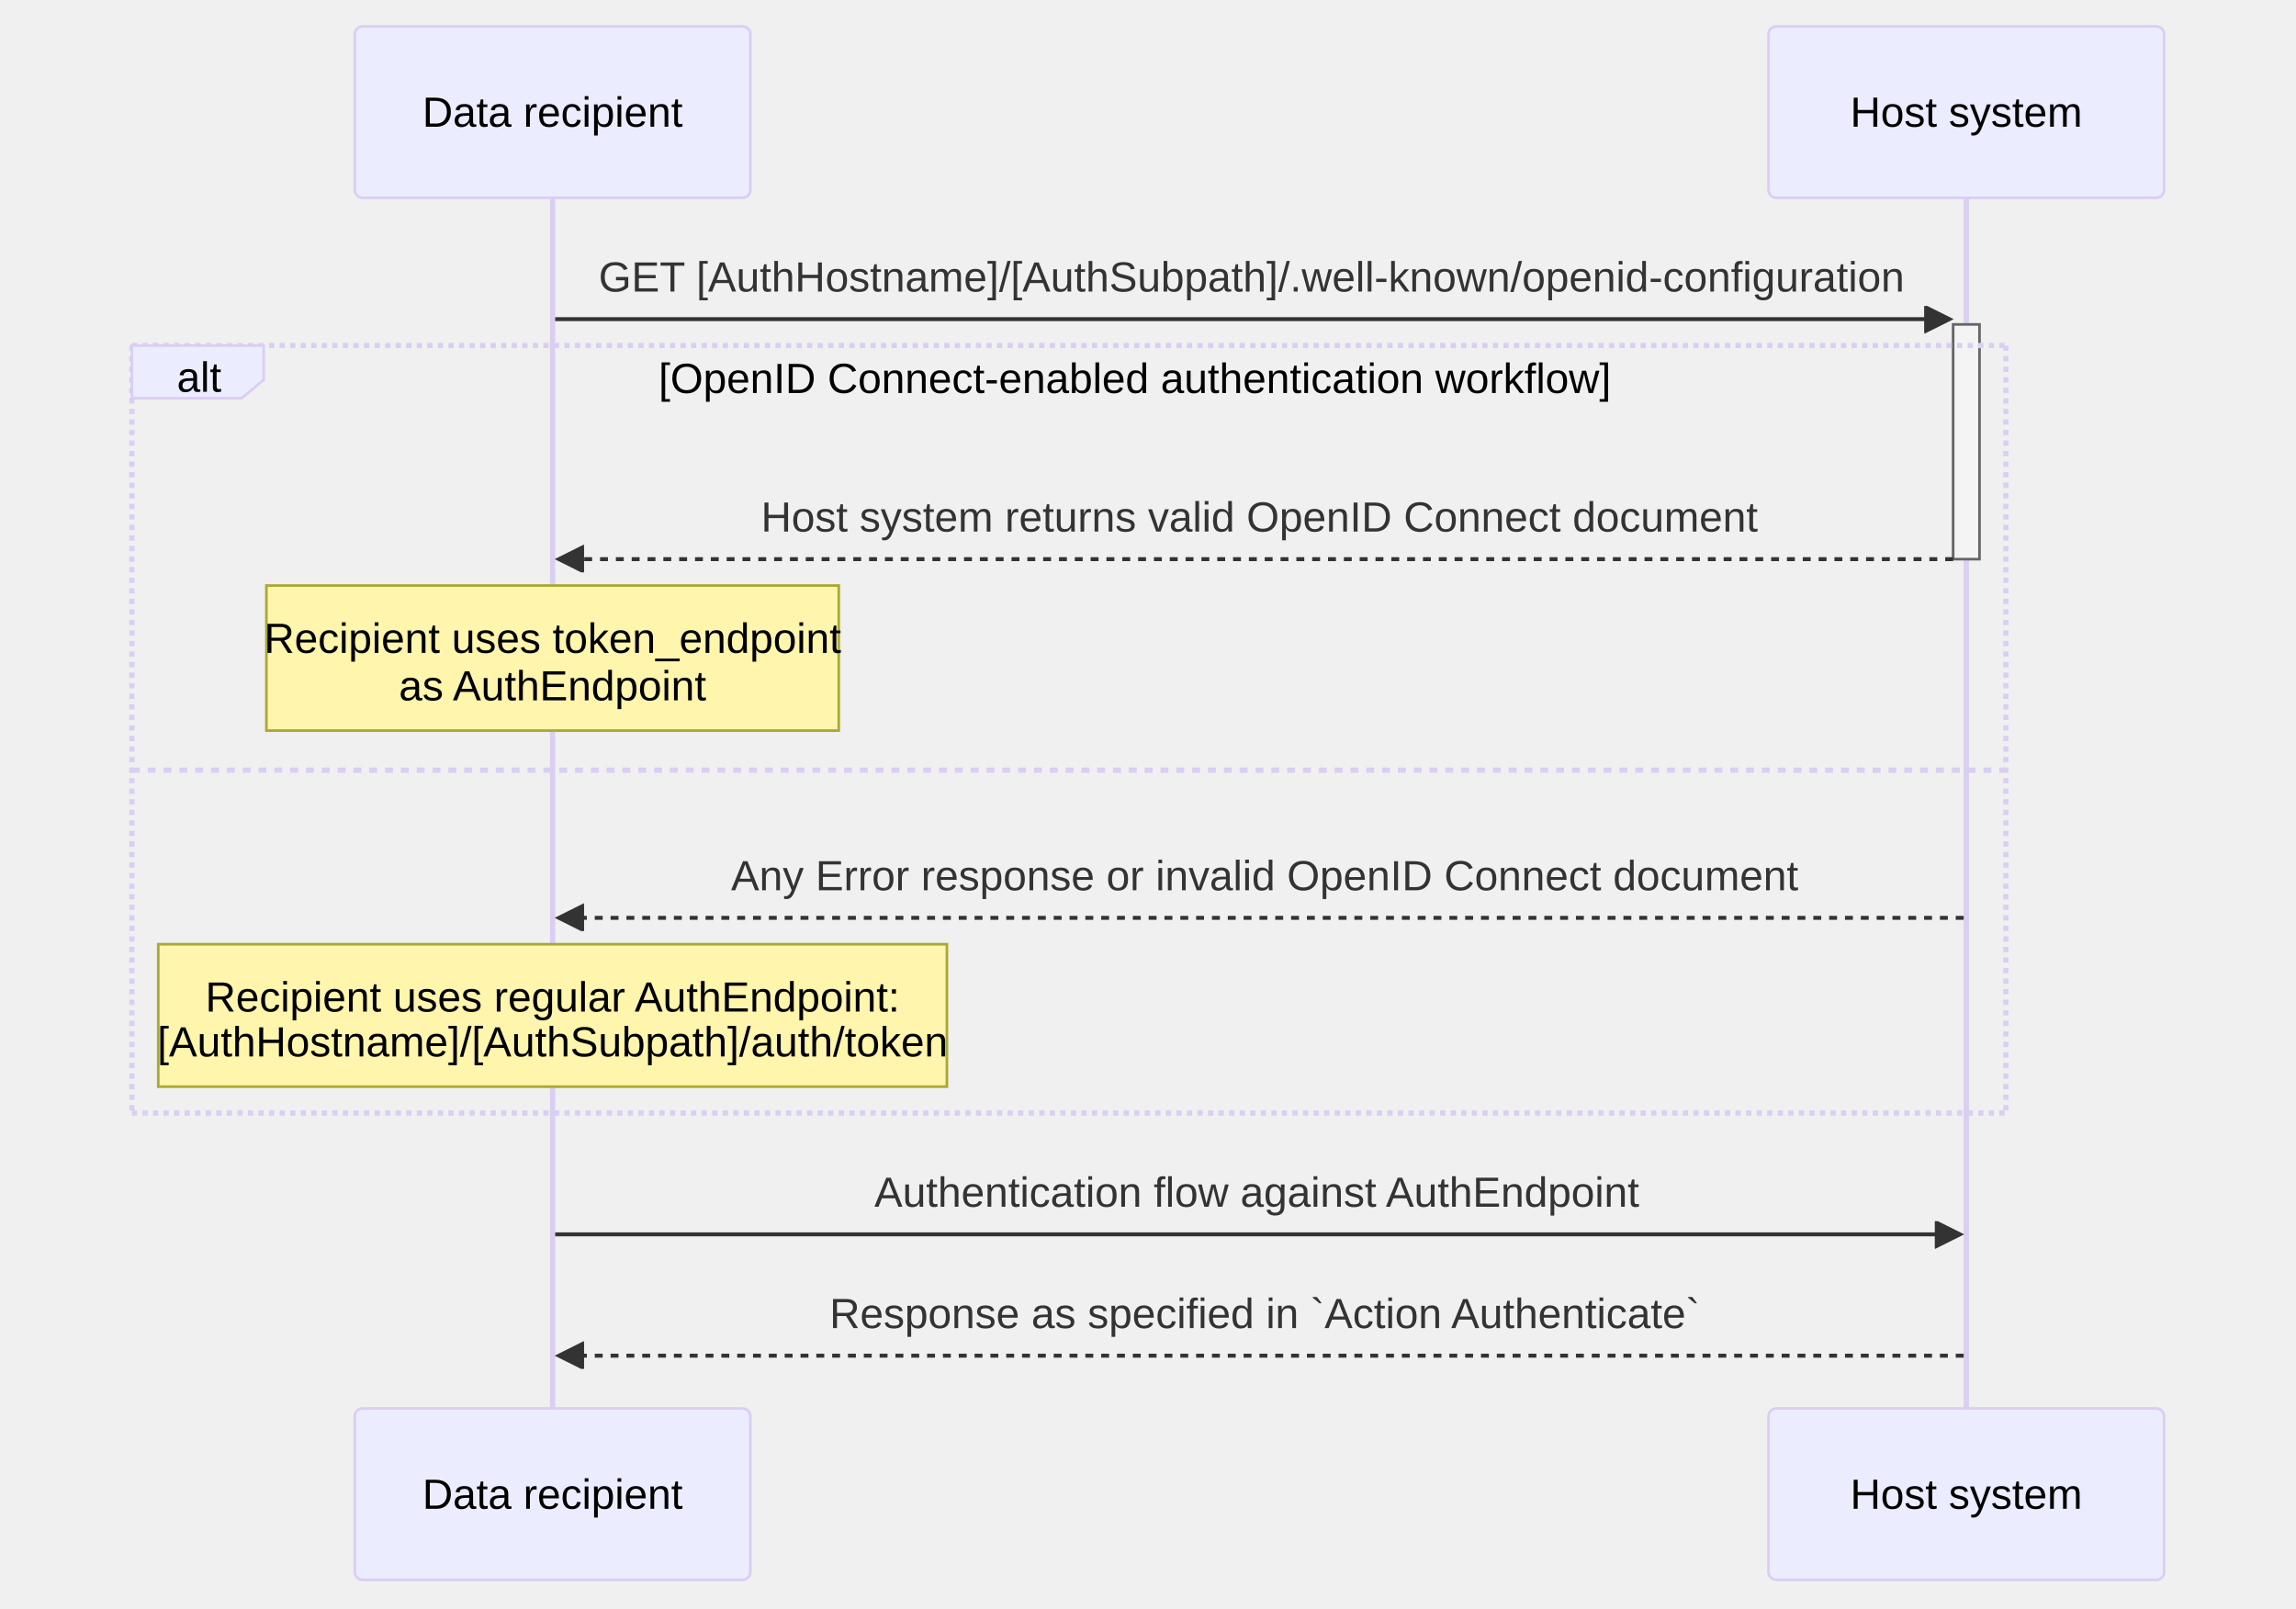
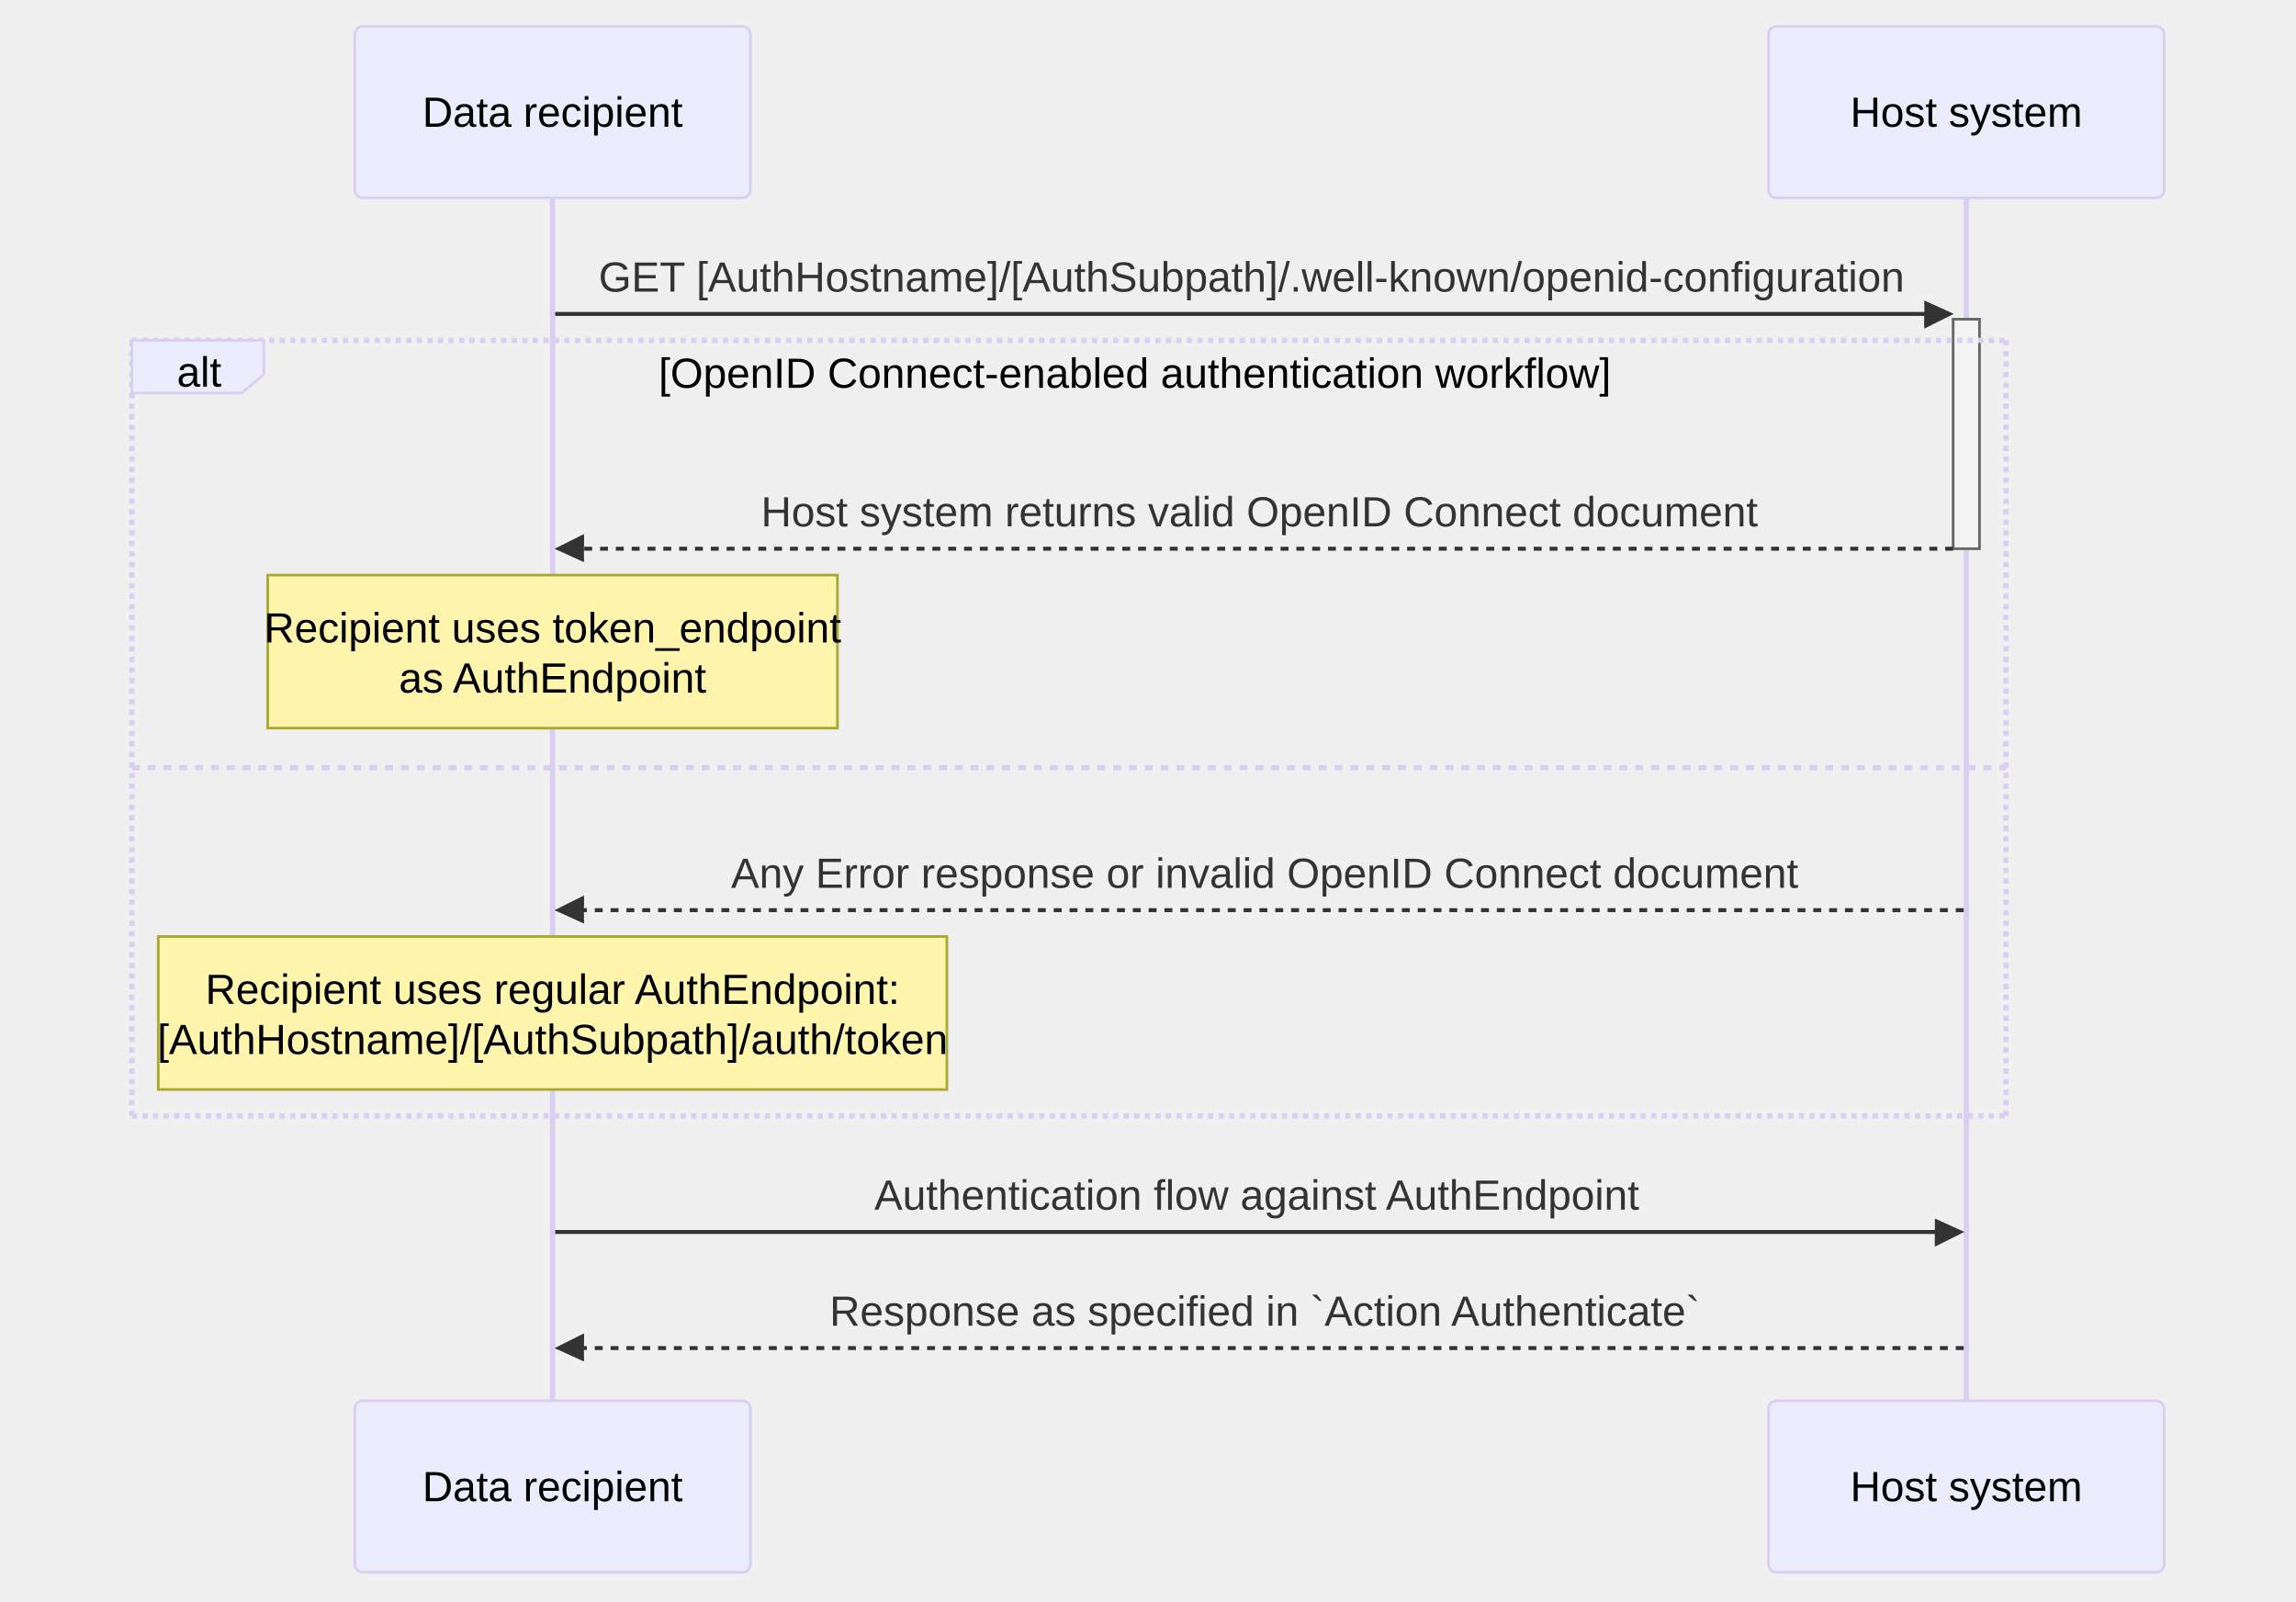
- <svg xmlns="http://www.w3.org/2000/svg" aria-roledescription="sequence" role="graphics-document document" viewBox="-134.5 -10 870.5 610" style="max-width: 870.5px; background-color: white;" width="100%" id="my-svg">
+ <svg xmlns="http://www.w3.org/2000/svg" aria-roledescription="sequence" role="graphics-document document" viewBox="-134.5 -10 870.5 607" style="max-width: 870.5px; background-color: white;" width="100%" id="my-svg">
  <g>
-     <rect class="actor" ry="3" rx="3" height="65" width="150" stroke="#666" fill="#eaeaea" y="524" x="536" />
-     <text style="text-anchor: middle; font-size: 16px; font-weight: 400;" class="actor" alignment-baseline="central" dominant-baseline="central" y="556.5" x="611">
+     <rect class="actor actor-bottom" ry="3" rx="3" name="Host system" height="65" width="150" stroke="#666" fill="#eaeaea" y="521" x="536" />
+     <text style="text-anchor: middle; font-size: 16px; font-weight: 400;" class="actor actor-box" alignment-baseline="central" dominant-baseline="central" y="553.5" x="611">
      <tspan dy="0" x="611">Host system</tspan>
    </text>
  </g>
  <g>
-     <rect class="actor" ry="3" rx="3" height="65" width="150" stroke="#666" fill="#eaeaea" y="524" x="0" />
-     <text style="text-anchor: middle; font-size: 16px; font-weight: 400;" class="actor" alignment-baseline="central" dominant-baseline="central" y="556.5" x="75">
+     <rect class="actor actor-bottom" ry="3" rx="3" name="Data recipient" height="65" width="150" stroke="#666" fill="#eaeaea" y="521" x="0" />
+     <text style="text-anchor: middle; font-size: 16px; font-weight: 400;" class="actor actor-box" alignment-baseline="central" dominant-baseline="central" y="553.5" x="75">
      <tspan dy="0" x="75">Data recipient</tspan>
    </text>
  </g>
  <g>
-     <line stroke="#999" stroke-width="0.5px" class="200" y2="524" x2="611" y1="5" x1="611" id="actor1" />
+     <line name="Host system" stroke="#999" stroke-width="0.5px" class="actor-line 200" y2="521" x2="611" y1="65" x1="611" id="actor1" />
    <g id="root-1">
-       <rect class="actor" ry="3" rx="3" height="65" width="150" stroke="#666" fill="#eaeaea" y="0" x="536" />
-       <text style="text-anchor: middle; font-size: 16px; font-weight: 400;" class="actor" alignment-baseline="central" dominant-baseline="central" y="32.5" x="611">
+       <rect class="actor actor-top" ry="3" rx="3" name="Host system" height="65" width="150" stroke="#666" fill="#eaeaea" y="0" x="536" />
+       <text style="text-anchor: middle; font-size: 16px; font-weight: 400;" class="actor actor-box" alignment-baseline="central" dominant-baseline="central" y="32.5" x="611">
        <tspan dy="0" x="611">Host system</tspan>
      </text>
    </g>
  </g>
  <g>
-     <line stroke="#999" stroke-width="0.5px" class="200" y2="524" x2="75" y1="5" x1="75" id="actor0" />
+     <line name="Data recipient" stroke="#999" stroke-width="0.5px" class="actor-line 200" y2="521" x2="75" y1="65" x1="75" id="actor0" />
    <g id="root-0">
-       <rect class="actor" ry="3" rx="3" height="65" width="150" stroke="#666" fill="#eaeaea" y="0" x="0" />
-       <text style="text-anchor: middle; font-size: 16px; font-weight: 400;" class="actor" alignment-baseline="central" dominant-baseline="central" y="32.5" x="75">
+       <rect class="actor actor-top" ry="3" rx="3" name="Data recipient" height="65" width="150" stroke="#666" fill="#eaeaea" y="0" x="0" />
+       <text style="text-anchor: middle; font-size: 16px; font-weight: 400;" class="actor actor-box" alignment-baseline="central" dominant-baseline="central" y="32.5" x="75">
        <tspan dy="0" x="75">Data recipient</tspan>
      </text>
    </g>
  </g>
-   <style>#my-svg{font-family:"trebuchet ms",verdana,arial,sans-serif;font-size:16px;fill:#333;}#my-svg .error-icon{fill:#552222;}#my-svg .error-text{fill:#552222;stroke:#552222;}#my-svg .edge-thickness-normal{stroke-width:2px;}#my-svg .edge-thickness-thick{stroke-width:3.5px;}#my-svg .edge-pattern-solid{stroke-dasharray:0;}#my-svg .edge-pattern-dashed{stroke-dasharray:3;}#my-svg .edge-pattern-dotted{stroke-dasharray:2;}#my-svg .marker{fill:#333333;stroke:#333333;}#my-svg .marker.cross{stroke:#333333;}#my-svg svg{font-family:"trebuchet ms",verdana,arial,sans-serif;font-size:16px;}#my-svg .actor{stroke:hsl(259.626, 59.777%, 87.902%);fill:#ECECFF;}#my-svg text.actor&gt;tspan{fill:black;stroke:none;}#my-svg .actor-line{stroke:grey;}#my-svg .messageLine0{stroke-width:1.5;stroke-dasharray:none;stroke:#333;}#my-svg .messageLine1{stroke-width:1.5;stroke-dasharray:2,2;stroke:#333;}#my-svg #arrowhead path{fill:#333;stroke:#333;}#my-svg .sequenceNumber{fill:white;}#my-svg #sequencenumber{fill:#333;}#my-svg #crosshead path{fill:#333;stroke:#333;}#my-svg .messageText{fill:#333;stroke:none;}#my-svg .labelBox{stroke:hsl(259.626, 59.777%, 87.902%);fill:#ECECFF;}#my-svg .labelText,#my-svg .labelText&gt;tspan{fill:black;stroke:none;}#my-svg .loopText,#my-svg .loopText&gt;tspan{fill:black;stroke:none;}#my-svg .loopLine{stroke-width:2px;stroke-dasharray:2,2;stroke:hsl(259.626, 59.777%, 87.902%);fill:hsl(259.626, 59.777%, 87.902%);}#my-svg .note{stroke:#aaaa33;fill:#fff5ad;}#my-svg .noteText,#my-svg .noteText&gt;tspan{fill:black;stroke:none;}#my-svg .activation0{fill:#f4f4f4;stroke:#666;}#my-svg .activation1{fill:#f4f4f4;stroke:#666;}#my-svg .activation2{fill:#f4f4f4;stroke:#666;}#my-svg .actorPopupMenu{position:absolute;}#my-svg .actorPopupMenuPanel{position:absolute;fill:#ECECFF;box-shadow:0px 8px 16px 0px rgba(0,0,0,0.2);filter:drop-shadow(3px 5px 2px rgb(0 0 0 / 0.4));}#my-svg .actor-man line{stroke:hsl(259.626, 59.777%, 87.902%);fill:#ECECFF;}#my-svg .actor-man circle,#my-svg line{stroke:hsl(259.626, 59.777%, 87.902%);fill:#ECECFF;stroke-width:2px;}#my-svg :root{--mermaid-font-family:"trebuchet ms",verdana,arial,sans-serif;}</style>
+   <style>#my-svg{font-family:"trebuchet ms",verdana,arial,sans-serif;font-size:16px;fill:#333;}#my-svg .error-icon{fill:#552222;}#my-svg .error-text{fill:#552222;stroke:#552222;}#my-svg .edge-thickness-normal{stroke-width:1px;}#my-svg .edge-thickness-thick{stroke-width:3.5px;}#my-svg .edge-pattern-solid{stroke-dasharray:0;}#my-svg .edge-thickness-invisible{stroke-width:0;fill:none;}#my-svg .edge-pattern-dashed{stroke-dasharray:3;}#my-svg .edge-pattern-dotted{stroke-dasharray:2;}#my-svg .marker{fill:#333333;stroke:#333333;}#my-svg .marker.cross{stroke:#333333;}#my-svg svg{font-family:"trebuchet ms",verdana,arial,sans-serif;font-size:16px;}#my-svg p{margin:0;}#my-svg .actor{stroke:hsl(259.626, 59.777%, 87.902%);fill:#ECECFF;}#my-svg text.actor&gt;tspan{fill:black;stroke:none;}#my-svg .actor-line{stroke:hsl(259.626, 59.777%, 87.902%);}#my-svg .messageLine0{stroke-width:1.5;stroke-dasharray:none;stroke:#333;}#my-svg .messageLine1{stroke-width:1.5;stroke-dasharray:2,2;stroke:#333;}#my-svg #arrowhead path{fill:#333;stroke:#333;}#my-svg .sequenceNumber{fill:white;}#my-svg #sequencenumber{fill:#333;}#my-svg #crosshead path{fill:#333;stroke:#333;}#my-svg .messageText{fill:#333;stroke:none;}#my-svg .labelBox{stroke:hsl(259.626, 59.777%, 87.902%);fill:#ECECFF;}#my-svg .labelText,#my-svg .labelText&gt;tspan{fill:black;stroke:none;}#my-svg .loopText,#my-svg .loopText&gt;tspan{fill:black;stroke:none;}#my-svg .loopLine{stroke-width:2px;stroke-dasharray:2,2;stroke:hsl(259.626, 59.777%, 87.902%);fill:hsl(259.626, 59.777%, 87.902%);}#my-svg .note{stroke:#aaaa33;fill:#fff5ad;}#my-svg .noteText,#my-svg .noteText&gt;tspan{fill:black;stroke:none;}#my-svg .activation0{fill:#f4f4f4;stroke:#666;}#my-svg .activation1{fill:#f4f4f4;stroke:#666;}#my-svg .activation2{fill:#f4f4f4;stroke:#666;}#my-svg .actorPopupMenu{position:absolute;}#my-svg .actorPopupMenuPanel{position:absolute;fill:#ECECFF;box-shadow:0px 8px 16px 0px rgba(0,0,0,0.2);filter:drop-shadow(3px 5px 2px rgb(0 0 0 / 0.4));}#my-svg .actor-man line{stroke:hsl(259.626, 59.777%, 87.902%);fill:#ECECFF;}#my-svg .actor-man circle,#my-svg line{stroke:hsl(259.626, 59.777%, 87.902%);fill:#ECECFF;stroke-width:2px;}#my-svg :root{--mermaid-font-family:"trebuchet ms",verdana,arial,sans-serif;}</style>
  <g />
  <defs>
    <symbol height="24" width="24" id="computer">
      <path d="M2 2v13h20v-13h-20zm18 11h-16v-9h16v9zm-10.228 6l.466-1h3.524l.467 1h-4.457zm14.228 3h-24l2-6h2.104l-1.33 4h18.45l-1.297-4h2.073l2 6zm-5-10h-14v-7h14v7z" transform="scale(.5)" />
    </symbol>
  </defs>
  <defs>
    <symbol clip-rule="evenodd" fill-rule="evenodd" id="database">
      <path d="M12.258.001l.256.004.255.005.253.008.251.01.249.012.247.015.246.016.242.019.241.02.239.023.236.024.233.027.231.028.229.031.225.032.223.034.22.036.217.038.214.04.211.041.208.043.205.045.201.046.198.048.194.05.191.051.187.053.183.054.18.056.175.057.172.059.168.06.163.061.16.063.155.064.15.066.074.033.073.033.071.034.07.034.069.035.068.035.067.035.066.035.064.036.064.036.062.036.06.036.06.037.058.037.058.037.055.038.055.038.053.038.052.038.051.039.05.039.048.039.047.039.045.04.044.04.043.04.041.04.04.041.039.041.037.041.036.041.034.041.033.042.032.042.03.042.029.042.027.042.026.043.024.043.023.043.021.043.02.043.018.044.017.043.015.044.013.044.012.044.011.045.009.044.007.045.006.045.004.045.002.045.001.045v17l-.001.045-.002.045-.004.045-.006.045-.007.045-.009.044-.011.045-.012.044-.013.044-.015.044-.017.043-.018.044-.02.043-.021.043-.023.043-.024.043-.026.043-.027.042-.029.042-.03.042-.032.042-.033.042-.034.041-.036.041-.037.041-.039.041-.04.041-.041.04-.043.04-.044.04-.045.04-.047.039-.048.039-.05.039-.051.039-.052.038-.053.038-.055.038-.055.038-.058.037-.058.037-.06.037-.06.036-.062.036-.064.036-.064.036-.066.035-.067.035-.068.035-.069.035-.07.034-.071.034-.073.033-.074.033-.15.066-.155.064-.16.063-.163.061-.168.06-.172.059-.175.057-.18.056-.183.054-.187.053-.191.051-.194.05-.198.048-.201.046-.205.045-.208.043-.211.041-.214.04-.217.038-.22.036-.223.034-.225.032-.229.031-.231.028-.233.027-.236.024-.239.023-.241.02-.242.019-.246.016-.247.015-.249.012-.251.01-.253.008-.255.005-.256.004-.258.001-.258-.001-.256-.004-.255-.005-.253-.008-.251-.01-.249-.012-.247-.015-.245-.016-.243-.019-.241-.02-.238-.023-.236-.024-.234-.027-.231-.028-.228-.031-.226-.032-.223-.034-.22-.036-.217-.038-.214-.04-.211-.041-.208-.043-.204-.045-.201-.046-.198-.048-.195-.05-.19-.051-.187-.053-.184-.054-.179-.056-.176-.057-.172-.059-.167-.06-.164-.061-.159-.063-.155-.064-.151-.066-.074-.033-.072-.033-.072-.034-.07-.034-.069-.035-.068-.035-.067-.035-.066-.035-.064-.036-.063-.036-.062-.036-.061-.036-.06-.037-.058-.037-.057-.037-.056-.038-.055-.038-.053-.038-.052-.038-.051-.039-.049-.039-.049-.039-.046-.039-.046-.04-.044-.04-.043-.04-.041-.04-.04-.041-.039-.041-.037-.041-.036-.041-.034-.041-.033-.042-.032-.042-.03-.042-.029-.042-.027-.042-.026-.043-.024-.043-.023-.043-.021-.043-.02-.043-.018-.044-.017-.043-.015-.044-.013-.044-.012-.044-.011-.045-.009-.044-.007-.045-.006-.045-.004-.045-.002-.045-.001-.045v-17l.001-.045.002-.045.004-.045.006-.045.007-.045.009-.044.011-.045.012-.044.013-.044.015-.044.017-.043.018-.044.02-.043.021-.043.023-.043.024-.043.026-.043.027-.042.029-.042.03-.042.032-.042.033-.042.034-.041.036-.041.037-.041.039-.041.04-.041.041-.04.043-.04.044-.04.046-.04.046-.039.049-.039.049-.039.051-.039.052-.038.053-.038.055-.038.056-.038.057-.037.058-.037.06-.037.061-.036.062-.036.063-.036.064-.036.066-.035.067-.035.068-.035.069-.035.07-.034.072-.034.072-.033.074-.033.151-.066.155-.064.159-.063.164-.061.167-.06.172-.059.176-.057.179-.056.184-.054.187-.053.19-.051.195-.05.198-.048.201-.046.204-.045.208-.043.211-.041.214-.04.217-.038.22-.036.223-.034.226-.032.228-.031.231-.028.234-.027.236-.024.238-.023.241-.02.243-.019.245-.016.247-.015.249-.012.251-.01.253-.008.255-.005.256-.004.258-.001.258.001zm-9.258 20.499v.01l.001.021.003.021.004.022.005.021.006.022.007.022.009.023.01.022.011.023.012.023.013.023.015.023.016.024.017.023.018.024.019.024.021.024.022.025.023.024.024.025.052.049.056.05.061.051.066.051.07.051.075.051.079.052.084.052.088.052.092.052.097.052.102.051.105.052.11.052.114.051.119.051.123.051.127.05.131.05.135.05.139.048.144.049.147.047.152.047.155.047.16.045.163.045.167.043.171.043.176.041.178.041.183.039.187.039.19.037.194.035.197.035.202.033.204.031.209.03.212.029.216.027.219.025.222.024.226.021.23.02.233.018.236.016.24.015.243.012.246.01.249.008.253.005.256.004.259.001.26-.001.257-.004.254-.005.25-.008.247-.011.244-.012.241-.014.237-.016.233-.018.231-.021.226-.021.224-.024.22-.026.216-.027.212-.028.21-.031.205-.031.202-.034.198-.034.194-.036.191-.037.187-.039.183-.04.179-.04.175-.042.172-.043.168-.044.163-.045.16-.046.155-.046.152-.047.148-.048.143-.049.139-.049.136-.05.131-.05.126-.05.123-.051.118-.052.114-.051.11-.052.106-.052.101-.052.096-.052.092-.052.088-.053.083-.051.079-.052.074-.052.07-.051.065-.051.06-.051.056-.05.051-.05.023-.024.023-.025.021-.024.02-.024.019-.024.018-.024.017-.024.015-.023.014-.024.013-.023.012-.023.01-.023.01-.022.008-.022.006-.022.006-.022.004-.022.004-.021.001-.021.001-.021v-4.127l-.077.055-.08.053-.083.054-.085.053-.087.052-.09.052-.093.051-.095.05-.097.05-.1.049-.102.049-.105.048-.106.047-.109.047-.111.046-.114.045-.115.045-.118.044-.12.043-.122.042-.124.042-.126.041-.128.04-.13.04-.132.038-.134.038-.135.037-.138.037-.139.035-.142.035-.143.034-.144.033-.147.032-.148.031-.15.03-.151.03-.153.029-.154.027-.156.027-.158.026-.159.025-.161.024-.162.023-.163.022-.165.021-.166.02-.167.019-.169.018-.169.017-.171.016-.173.015-.173.014-.175.013-.175.012-.177.011-.178.01-.179.008-.179.008-.181.006-.182.005-.182.004-.184.003-.184.002h-.37l-.184-.002-.184-.003-.182-.004-.182-.005-.181-.006-.179-.008-.179-.008-.178-.01-.176-.011-.176-.012-.175-.013-.173-.014-.172-.015-.171-.016-.17-.017-.169-.018-.167-.019-.166-.02-.165-.021-.163-.022-.162-.023-.161-.024-.159-.025-.157-.026-.156-.027-.155-.027-.153-.029-.151-.03-.15-.03-.148-.031-.146-.032-.145-.033-.143-.034-.141-.035-.14-.035-.137-.037-.136-.037-.134-.038-.132-.038-.13-.04-.128-.04-.126-.041-.124-.042-.122-.042-.12-.044-.117-.043-.116-.045-.113-.045-.112-.046-.109-.047-.106-.047-.105-.048-.102-.049-.1-.049-.097-.05-.095-.05-.093-.052-.09-.051-.087-.052-.085-.053-.083-.054-.08-.054-.077-.054v4.127zm0-5.654v.011l.001.021.003.021.004.021.005.022.006.022.007.022.009.022.01.022.011.023.012.023.013.023.015.024.016.023.017.024.018.024.019.024.021.024.022.024.023.025.024.024.052.05.056.05.061.05.066.051.07.051.075.052.079.051.084.052.088.052.092.052.097.052.102.052.105.052.11.051.114.051.119.052.123.05.127.051.131.05.135.049.139.049.144.048.147.048.152.047.155.046.16.045.163.045.167.044.171.042.176.042.178.04.183.04.187.038.19.037.194.036.197.034.202.033.204.032.209.03.212.028.216.027.219.025.222.024.226.022.23.02.233.018.236.016.24.014.243.012.246.01.249.008.253.006.256.003.259.001.26-.001.257-.003.254-.006.25-.008.247-.01.244-.012.241-.015.237-.016.233-.018.231-.02.226-.022.224-.024.22-.025.216-.027.212-.029.21-.03.205-.032.202-.033.198-.035.194-.036.191-.037.187-.039.183-.039.179-.041.175-.042.172-.043.168-.044.163-.045.16-.045.155-.047.152-.047.148-.048.143-.048.139-.05.136-.049.131-.05.126-.051.123-.051.118-.051.114-.052.11-.052.106-.052.101-.052.096-.052.092-.052.088-.052.083-.052.079-.052.074-.051.07-.052.065-.051.06-.05.056-.051.051-.049.023-.025.023-.024.021-.025.02-.024.019-.024.018-.024.017-.024.015-.023.014-.023.013-.024.012-.022.01-.023.01-.023.008-.022.006-.022.006-.022.004-.021.004-.022.001-.021.001-.021v-4.139l-.077.054-.08.054-.083.054-.085.052-.087.053-.09.051-.093.051-.095.051-.097.05-.1.049-.102.049-.105.048-.106.047-.109.047-.111.046-.114.045-.115.044-.118.044-.12.044-.122.042-.124.042-.126.041-.128.04-.13.039-.132.039-.134.038-.135.037-.138.036-.139.036-.142.035-.143.033-.144.033-.147.033-.148.031-.15.03-.151.03-.153.028-.154.028-.156.027-.158.026-.159.025-.161.024-.162.023-.163.022-.165.021-.166.02-.167.019-.169.018-.169.017-.171.016-.173.015-.173.014-.175.013-.175.012-.177.011-.178.009-.179.009-.179.007-.181.007-.182.005-.182.004-.184.003-.184.002h-.37l-.184-.002-.184-.003-.182-.004-.182-.005-.181-.007-.179-.007-.179-.009-.178-.009-.176-.011-.176-.012-.175-.013-.173-.014-.172-.015-.171-.016-.17-.017-.169-.018-.167-.019-.166-.02-.165-.021-.163-.022-.162-.023-.161-.024-.159-.025-.157-.026-.156-.027-.155-.028-.153-.028-.151-.03-.15-.03-.148-.031-.146-.033-.145-.033-.143-.033-.141-.035-.14-.036-.137-.036-.136-.037-.134-.038-.132-.039-.13-.039-.128-.04-.126-.041-.124-.042-.122-.043-.12-.043-.117-.044-.116-.044-.113-.046-.112-.046-.109-.046-.106-.047-.105-.048-.102-.049-.1-.049-.097-.05-.095-.051-.093-.051-.09-.051-.087-.053-.085-.052-.083-.054-.08-.054-.077-.054v4.139zm0-5.666v.011l.001.02.003.022.004.021.005.022.006.021.007.022.009.023.01.022.011.023.012.023.013.023.015.023.016.024.017.024.018.023.019.024.021.025.022.024.023.024.024.025.052.05.056.05.061.05.066.051.07.051.075.052.079.051.084.052.088.052.092.052.097.052.102.052.105.051.11.052.114.051.119.051.123.051.127.05.131.05.135.05.139.049.144.048.147.048.152.047.155.046.16.045.163.045.167.043.171.043.176.042.178.04.183.04.187.038.19.037.194.036.197.034.202.033.204.032.209.03.212.028.216.027.219.025.222.024.226.021.23.02.233.018.236.017.24.014.243.012.246.01.249.008.253.006.256.003.259.001.26-.001.257-.003.254-.006.25-.008.247-.01.244-.013.241-.014.237-.016.233-.018.231-.02.226-.022.224-.024.22-.025.216-.027.212-.029.21-.03.205-.032.202-.033.198-.035.194-.036.191-.037.187-.039.183-.039.179-.041.175-.042.172-.043.168-.044.163-.045.16-.045.155-.047.152-.047.148-.048.143-.049.139-.049.136-.049.131-.051.126-.05.123-.051.118-.052.114-.051.11-.052.106-.052.101-.052.096-.052.092-.052.088-.052.083-.052.079-.052.074-.052.07-.051.065-.051.06-.051.056-.05.051-.049.023-.025.023-.025.021-.024.02-.024.019-.024.018-.024.017-.024.015-.023.014-.024.013-.023.012-.023.01-.022.01-.023.008-.022.006-.022.006-.022.004-.022.004-.021.001-.021.001-.021v-4.153l-.077.054-.08.054-.083.053-.085.053-.087.053-.09.051-.093.051-.095.051-.097.05-.1.049-.102.048-.105.048-.106.048-.109.046-.111.046-.114.046-.115.044-.118.044-.12.043-.122.043-.124.042-.126.041-.128.04-.13.039-.132.039-.134.038-.135.037-.138.036-.139.036-.142.034-.143.034-.144.033-.147.032-.148.032-.15.03-.151.03-.153.028-.154.028-.156.027-.158.026-.159.024-.161.024-.162.023-.163.023-.165.021-.166.02-.167.019-.169.018-.169.017-.171.016-.173.015-.173.014-.175.013-.175.012-.177.01-.178.01-.179.009-.179.007-.181.006-.182.006-.182.004-.184.003-.184.001-.185.001-.185-.001-.184-.001-.184-.003-.182-.004-.182-.006-.181-.006-.179-.007-.179-.009-.178-.01-.176-.01-.176-.012-.175-.013-.173-.014-.172-.015-.171-.016-.17-.017-.169-.018-.167-.019-.166-.02-.165-.021-.163-.023-.162-.023-.161-.024-.159-.024-.157-.026-.156-.027-.155-.028-.153-.028-.151-.03-.15-.03-.148-.032-.146-.032-.145-.033-.143-.034-.141-.034-.14-.036-.137-.036-.136-.037-.134-.038-.132-.039-.13-.039-.128-.041-.126-.041-.124-.041-.122-.043-.12-.043-.117-.044-.116-.044-.113-.046-.112-.046-.109-.046-.106-.048-.105-.048-.102-.048-.1-.05-.097-.049-.095-.051-.093-.051-.09-.052-.087-.052-.085-.053-.083-.053-.08-.054-.077-.054v4.153zm8.74-8.179l-.257.004-.254.005-.25.008-.247.011-.244.012-.241.014-.237.016-.233.018-.231.021-.226.022-.224.023-.22.026-.216.027-.212.028-.21.031-.205.032-.202.033-.198.034-.194.036-.191.038-.187.038-.183.04-.179.041-.175.042-.172.043-.168.043-.163.045-.16.046-.155.046-.152.048-.148.048-.143.048-.139.049-.136.05-.131.05-.126.051-.123.051-.118.051-.114.052-.11.052-.106.052-.101.052-.096.052-.092.052-.088.052-.083.052-.079.052-.074.051-.07.052-.065.051-.06.05-.056.05-.051.05-.023.025-.023.024-.021.024-.02.025-.019.024-.018.024-.017.023-.015.024-.014.023-.013.023-.012.023-.01.023-.01.022-.008.022-.006.023-.006.021-.004.022-.004.021-.001.021-.001.021.001.021.001.021.004.021.004.022.006.021.006.023.008.022.01.022.01.023.012.023.013.023.014.023.015.024.017.023.018.024.019.024.02.025.021.024.023.024.023.025.051.05.056.05.06.05.065.051.07.052.074.051.079.052.083.052.088.052.092.052.096.052.101.052.106.052.11.052.114.052.118.051.123.051.126.051.131.05.136.05.139.049.143.048.148.048.152.048.155.046.16.046.163.045.168.043.172.043.175.042.179.041.183.04.187.038.191.038.194.036.198.034.202.033.205.032.21.031.212.028.216.027.22.026.224.023.226.022.231.021.233.018.237.016.241.014.244.012.247.011.25.008.254.005.257.004.26.001.26-.001.257-.004.254-.005.25-.008.247-.011.244-.012.241-.014.237-.016.233-.018.231-.021.226-.022.224-.023.22-.026.216-.027.212-.028.21-.031.205-.032.202-.033.198-.034.194-.036.191-.038.187-.038.183-.04.179-.041.175-.042.172-.043.168-.043.163-.045.16-.046.155-.046.152-.048.148-.048.143-.048.139-.049.136-.05.131-.05.126-.051.123-.051.118-.051.114-.052.11-.052.106-.052.101-.052.096-.052.092-.052.088-.052.083-.052.079-.052.074-.051.07-.052.065-.051.06-.05.056-.05.051-.05.023-.025.023-.024.021-.024.02-.025.019-.024.018-.024.017-.023.015-.024.014-.023.013-.023.012-.023.01-.023.01-.022.008-.022.006-.023.006-.021.004-.022.004-.021.001-.021.001-.021-.001-.021-.001-.021-.004-.021-.004-.022-.006-.021-.006-.023-.008-.022-.01-.022-.01-.023-.012-.023-.013-.023-.014-.023-.015-.024-.017-.023-.018-.024-.019-.024-.02-.025-.021-.024-.023-.024-.023-.025-.051-.05-.056-.05-.06-.05-.065-.051-.07-.052-.074-.051-.079-.052-.083-.052-.088-.052-.092-.052-.096-.052-.101-.052-.106-.052-.11-.052-.114-.052-.118-.051-.123-.051-.126-.051-.131-.05-.136-.05-.139-.049-.143-.048-.148-.048-.152-.048-.155-.046-.16-.046-.163-.045-.168-.043-.172-.043-.175-.042-.179-.041-.183-.04-.187-.038-.191-.038-.194-.036-.198-.034-.202-.033-.205-.032-.21-.031-.212-.028-.216-.027-.22-.026-.224-.023-.226-.022-.231-.021-.233-.018-.237-.016-.241-.014-.244-.012-.247-.011-.25-.008-.254-.005-.257-.004-.26-.001-.26.001z" transform="scale(.5)" />
    </symbol>
  </defs>
  <defs>
    <symbol height="24" width="24" id="clock">
      <path d="M12 2c5.514 0 10 4.486 10 10s-4.486 10-10 10-10-4.486-10-10 4.486-10 10-10zm0-2c-6.627 0-12 5.373-12 12s5.373 12 12 12 12-5.373 12-12-5.373-12-12-12zm5.848 12.459c.202.038.202.333.001.372-1.907.361-6.045 1.111-6.547 1.111-.719 0-1.301-.582-1.301-1.301 0-.512.77-5.447 1.125-7.445.034-.192.312-.181.343.014l.985 6.238 5.394 1.011z" transform="scale(.5)" />
    </symbol>
  </defs>
  <defs>
-     <marker orient="auto" markerHeight="12" markerWidth="12" markerUnits="userSpaceOnUse" refY="5" refX="7.9" id="arrowhead">
-       <path d="M 0 0 L 10 5 L 0 10 z" />
+     <marker orient="auto-start-reverse" markerHeight="12" markerWidth="12" markerUnits="userSpaceOnUse" refY="5" refX="7.9" id="arrowhead">
+       <path d="M -1 0 L 10 5 L 0 10 z" />
    </marker>
  </defs>
  <defs>
    <marker refY="4.5" refX="4" orient="auto" markerHeight="8" markerWidth="15" id="crosshead">
      <path style="stroke-dasharray: 0, 0;" d="M 1,2 L 6,7 M 6,2 L 1,7" stroke-width="1pt" stroke="#000000" fill="none" />
    </marker>
  </defs>
  <defs>
    <marker orient="auto" markerHeight="28" markerWidth="20" refY="7" refX="15.5" id="filled-head">
      <path d="M 18,7 L9,13 L14,7 L9,1 Z" />
    </marker>
  </defs>
  <defs>
    <marker orient="auto" markerHeight="40" markerWidth="60" refY="15" refX="15" id="sequencenumber">
      <circle r="6" cy="15" cx="15" />
    </marker>
  </defs>
  <g>
-     <rect class="activation0" ry="0" rx="0" height="89" width="10" stroke="#666" fill="#EDF2AE" y="113" x="606" />
+     <rect class="activation0" height="87" width="10" stroke="#666" fill="#EDF2AE" y="111" x="606" />
  </g>
  <g>
-     <rect class="note" ry="0" rx="0" height="55" width="217" stroke="#666" fill="#EDF2AE" y="212" x="-33.5" />
-     <text style="font-size: 16px; font-weight: 400;" dy="1em" class="noteText" alignment-baseline="middle" dominant-baseline="middle" text-anchor="middle" y="217" x="75">
+     <rect class="note" height="58" width="216" stroke="#666" fill="#EDF2AE" y="208" x="-33" />
+     <text style="font-size: 16px; font-weight: 400;" dy="1em" class="noteText" alignment-baseline="middle" dominant-baseline="middle" text-anchor="middle" y="213" x="75">
      <tspan x="75">Recipient uses token_endpoint</tspan>
    </text>
-     <text style="font-size: 16px; font-weight: 400;" dy="1em" class="noteText" alignment-baseline="middle" dominant-baseline="middle" text-anchor="middle" y="235" x="75">
+     <text style="font-size: 16px; font-weight: 400;" dy="1em" class="noteText" alignment-baseline="middle" dominant-baseline="middle" text-anchor="middle" y="232" x="75">
      <tspan x="75"> as AuthEndpoint</tspan>
    </text>
  </g>
  <g>
-     <rect class="note" ry="0" rx="0" height="54" width="299" stroke="#666" fill="#EDF2AE" y="348" x="-74.5" />
-     <text style="font-size: 16px; font-weight: 400;" dy="1em" class="noteText" alignment-baseline="middle" dominant-baseline="middle" text-anchor="middle" y="353" x="75">
+     <rect class="note" height="58" width="299" stroke="#666" fill="#EDF2AE" y="345" x="-74.5" />
+     <text style="font-size: 16px; font-weight: 400;" dy="1em" class="noteText" alignment-baseline="middle" dominant-baseline="middle" text-anchor="middle" y="350" x="75">
      <tspan x="75">Recipient uses regular AuthEndpoint:</tspan>
    </text>
-     <text style="font-size: 16px; font-weight: 400;" dy="1em" class="noteText" alignment-baseline="middle" dominant-baseline="middle" text-anchor="middle" y="370" x="75">
+     <text style="font-size: 16px; font-weight: 400;" dy="1em" class="noteText" alignment-baseline="middle" dominant-baseline="middle" text-anchor="middle" y="369" x="75">
      <tspan x="75">[AuthHostname]/[AuthSubpath]/auth/token</tspan>
    </text>
  </g>
  <g>
-     <line class="loopLine" y2="121" x2="626" y1="121" x1="-84.5" />
-     <line class="loopLine" y2="412" x2="626" y1="121" x1="626" />
-     <line class="loopLine" y2="412" x2="626" y1="412" x1="-84.5" />
-     <line class="loopLine" y2="412" x2="-84.5" y1="121" x1="-84.5" />
-     <line style="stroke-dasharray: 3, 3;" class="loopLine" y2="282" x2="626" y1="282" x1="-84.5" />
-     <polygon class="labelBox" points="-84.5,121 -34.5,121 -34.5,134 -42.9,141 -84.5,141" />
-     <text style="font-size: 16px; font-weight: 400;" class="labelText" alignment-baseline="middle" dominant-baseline="middle" text-anchor="middle" y="134" x="-59">alt</text>
-     <text style="font-size: 16px; font-weight: 400;" class="loopText" text-anchor="middle" y="139" x="295.75">
+     <line class="loopLine" y2="119" x2="626" y1="119" x1="-84.5" />
+     <line class="loopLine" y2="413" x2="626" y1="119" x1="626" />
+     <line class="loopLine" y2="413" x2="626" y1="413" x1="-84.5" />
+     <line class="loopLine" y2="413" x2="-84.5" y1="119" x1="-84.5" />
+     <line style="stroke-dasharray: 3, 3;" class="loopLine" y2="281" x2="626" y1="281" x1="-84.5" />
+     <polygon class="labelBox" points="-84.5,119 -34.5,119 -34.5,132 -42.9,139 -84.5,139" />
+     <text style="font-size: 16px; font-weight: 400;" class="labelText" alignment-baseline="middle" dominant-baseline="middle" text-anchor="middle" y="132" x="-59">alt</text>
+     <text style="font-size: 16px; font-weight: 400;" class="loopText" text-anchor="middle" y="137" x="295.75">
      <tspan x="295.75">[OpenID Connect-enabled authentication workflow]</tspan>
    </text>
  </g>
  <text style="font-size: 16px; font-weight: 400;" dy="1em" class="messageText" alignment-baseline="middle" dominant-baseline="middle" text-anchor="middle" y="80" x="340">GET [AuthHostname]/[AuthSubpath]/.well-known/openid-configuration</text>
-   <line style="fill: none;" marker-end="url(#arrowhead)" stroke="none" stroke-width="2" class="messageLine0" y2="111" x2="603" y1="111" x1="76" />
-   <text style="font-size: 16px; font-weight: 400;" dy="1em" class="messageText" alignment-baseline="middle" dominant-baseline="middle" text-anchor="middle" y="171" x="343">Host system returns valid OpenID Connect document</text>
-   <line style="stroke-dasharray: 3, 3; fill: none;" marker-end="url(#arrowhead)" stroke="none" stroke-width="2" class="messageLine1" y2="202" x2="79" y1="202" x1="606" />
-   <text style="font-size: 16px; font-weight: 400;" dy="1em" class="messageText" alignment-baseline="middle" dominant-baseline="middle" text-anchor="middle" y="307" x="345">Any Error response or invalid OpenID Connect document</text>
-   <line style="stroke-dasharray: 3, 3; fill: none;" marker-end="url(#arrowhead)" stroke="none" stroke-width="2" class="messageLine1" y2="338" x2="79" y1="338" x1="610" />
-   <text style="font-size: 16px; font-weight: 400;" dy="1em" class="messageText" alignment-baseline="middle" dominant-baseline="middle" text-anchor="middle" y="427" x="342">Authentication flow against AuthEndpoint</text>
-   <line style="fill: none;" marker-end="url(#arrowhead)" stroke="none" stroke-width="2" class="messageLine0" y2="458" x2="607" y1="458" x1="76" />
-   <text style="font-size: 16px; font-weight: 400;" dy="1em" class="messageText" alignment-baseline="middle" dominant-baseline="middle" text-anchor="middle" y="473" x="345">Response as specified in `Action Authenticate`</text>
-   <line style="stroke-dasharray: 3, 3; fill: none;" marker-end="url(#arrowhead)" stroke="none" stroke-width="2" class="messageLine1" y2="504" x2="79" y1="504" x1="610" />
+   <line style="fill: none;" marker-end="url(#arrowhead)" stroke="none" stroke-width="2" class="messageLine0" y2="109" x2="603" y1="109" x1="76" />
+   <text style="font-size: 16px; font-weight: 400;" dy="1em" class="messageText" alignment-baseline="middle" dominant-baseline="middle" text-anchor="middle" y="169" x="343">Host system returns valid OpenID Connect document</text>
+   <line style="stroke-dasharray: 3, 3; fill: none;" marker-end="url(#arrowhead)" stroke="none" stroke-width="2" class="messageLine1" y2="198" x2="79" y1="198" x1="606" />
+   <text style="font-size: 16px; font-weight: 400;" dy="1em" class="messageText" alignment-baseline="middle" dominant-baseline="middle" text-anchor="middle" y="306" x="345">Any Error response or invalid OpenID Connect document</text>
+   <line style="stroke-dasharray: 3, 3; fill: none;" marker-end="url(#arrowhead)" stroke="none" stroke-width="2" class="messageLine1" y2="335" x2="79" y1="335" x1="610" />
+   <text style="font-size: 16px; font-weight: 400;" dy="1em" class="messageText" alignment-baseline="middle" dominant-baseline="middle" text-anchor="middle" y="428" x="342">Authentication flow against AuthEndpoint</text>
+   <line style="fill: none;" marker-end="url(#arrowhead)" stroke="none" stroke-width="2" class="messageLine0" y2="457" x2="607" y1="457" x1="76" />
+   <text style="font-size: 16px; font-weight: 400;" dy="1em" class="messageText" alignment-baseline="middle" dominant-baseline="middle" text-anchor="middle" y="472" x="345">Response as specified in `Action Authenticate`</text>
+   <line style="stroke-dasharray: 3, 3; fill: none;" marker-end="url(#arrowhead)" stroke="none" stroke-width="2" class="messageLine1" y2="501" x2="79" y1="501" x1="610" />
</svg>
